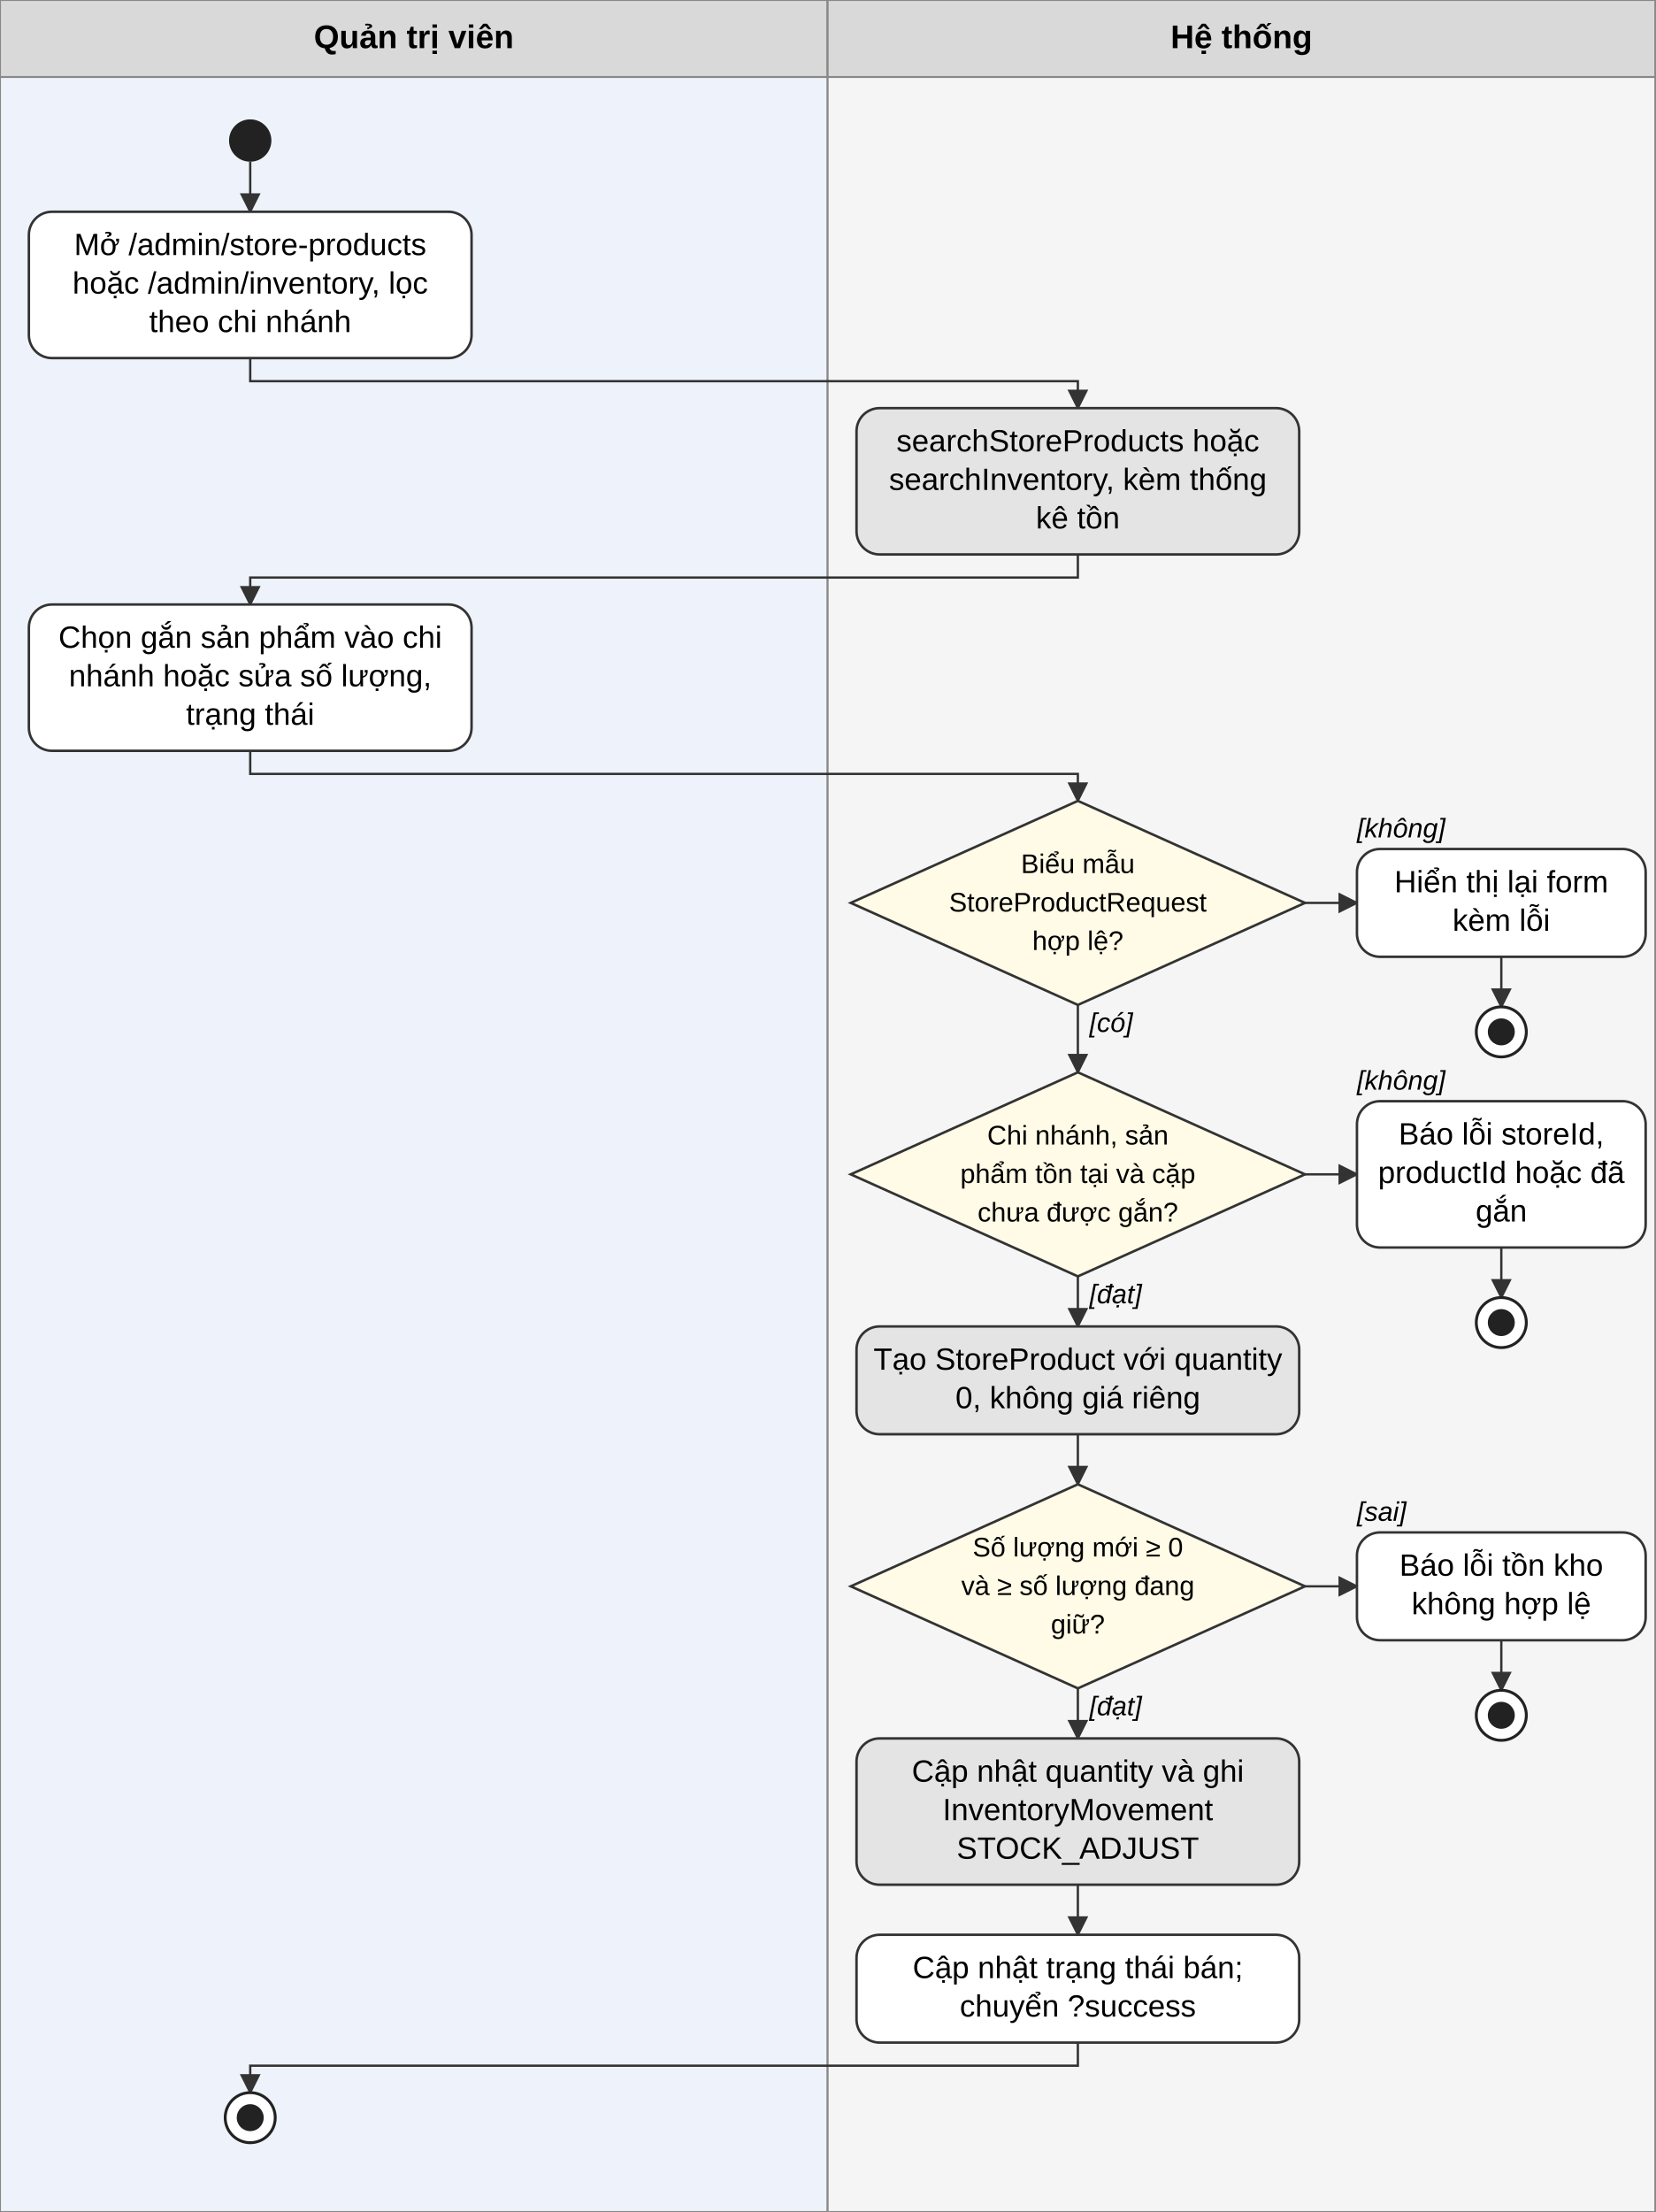
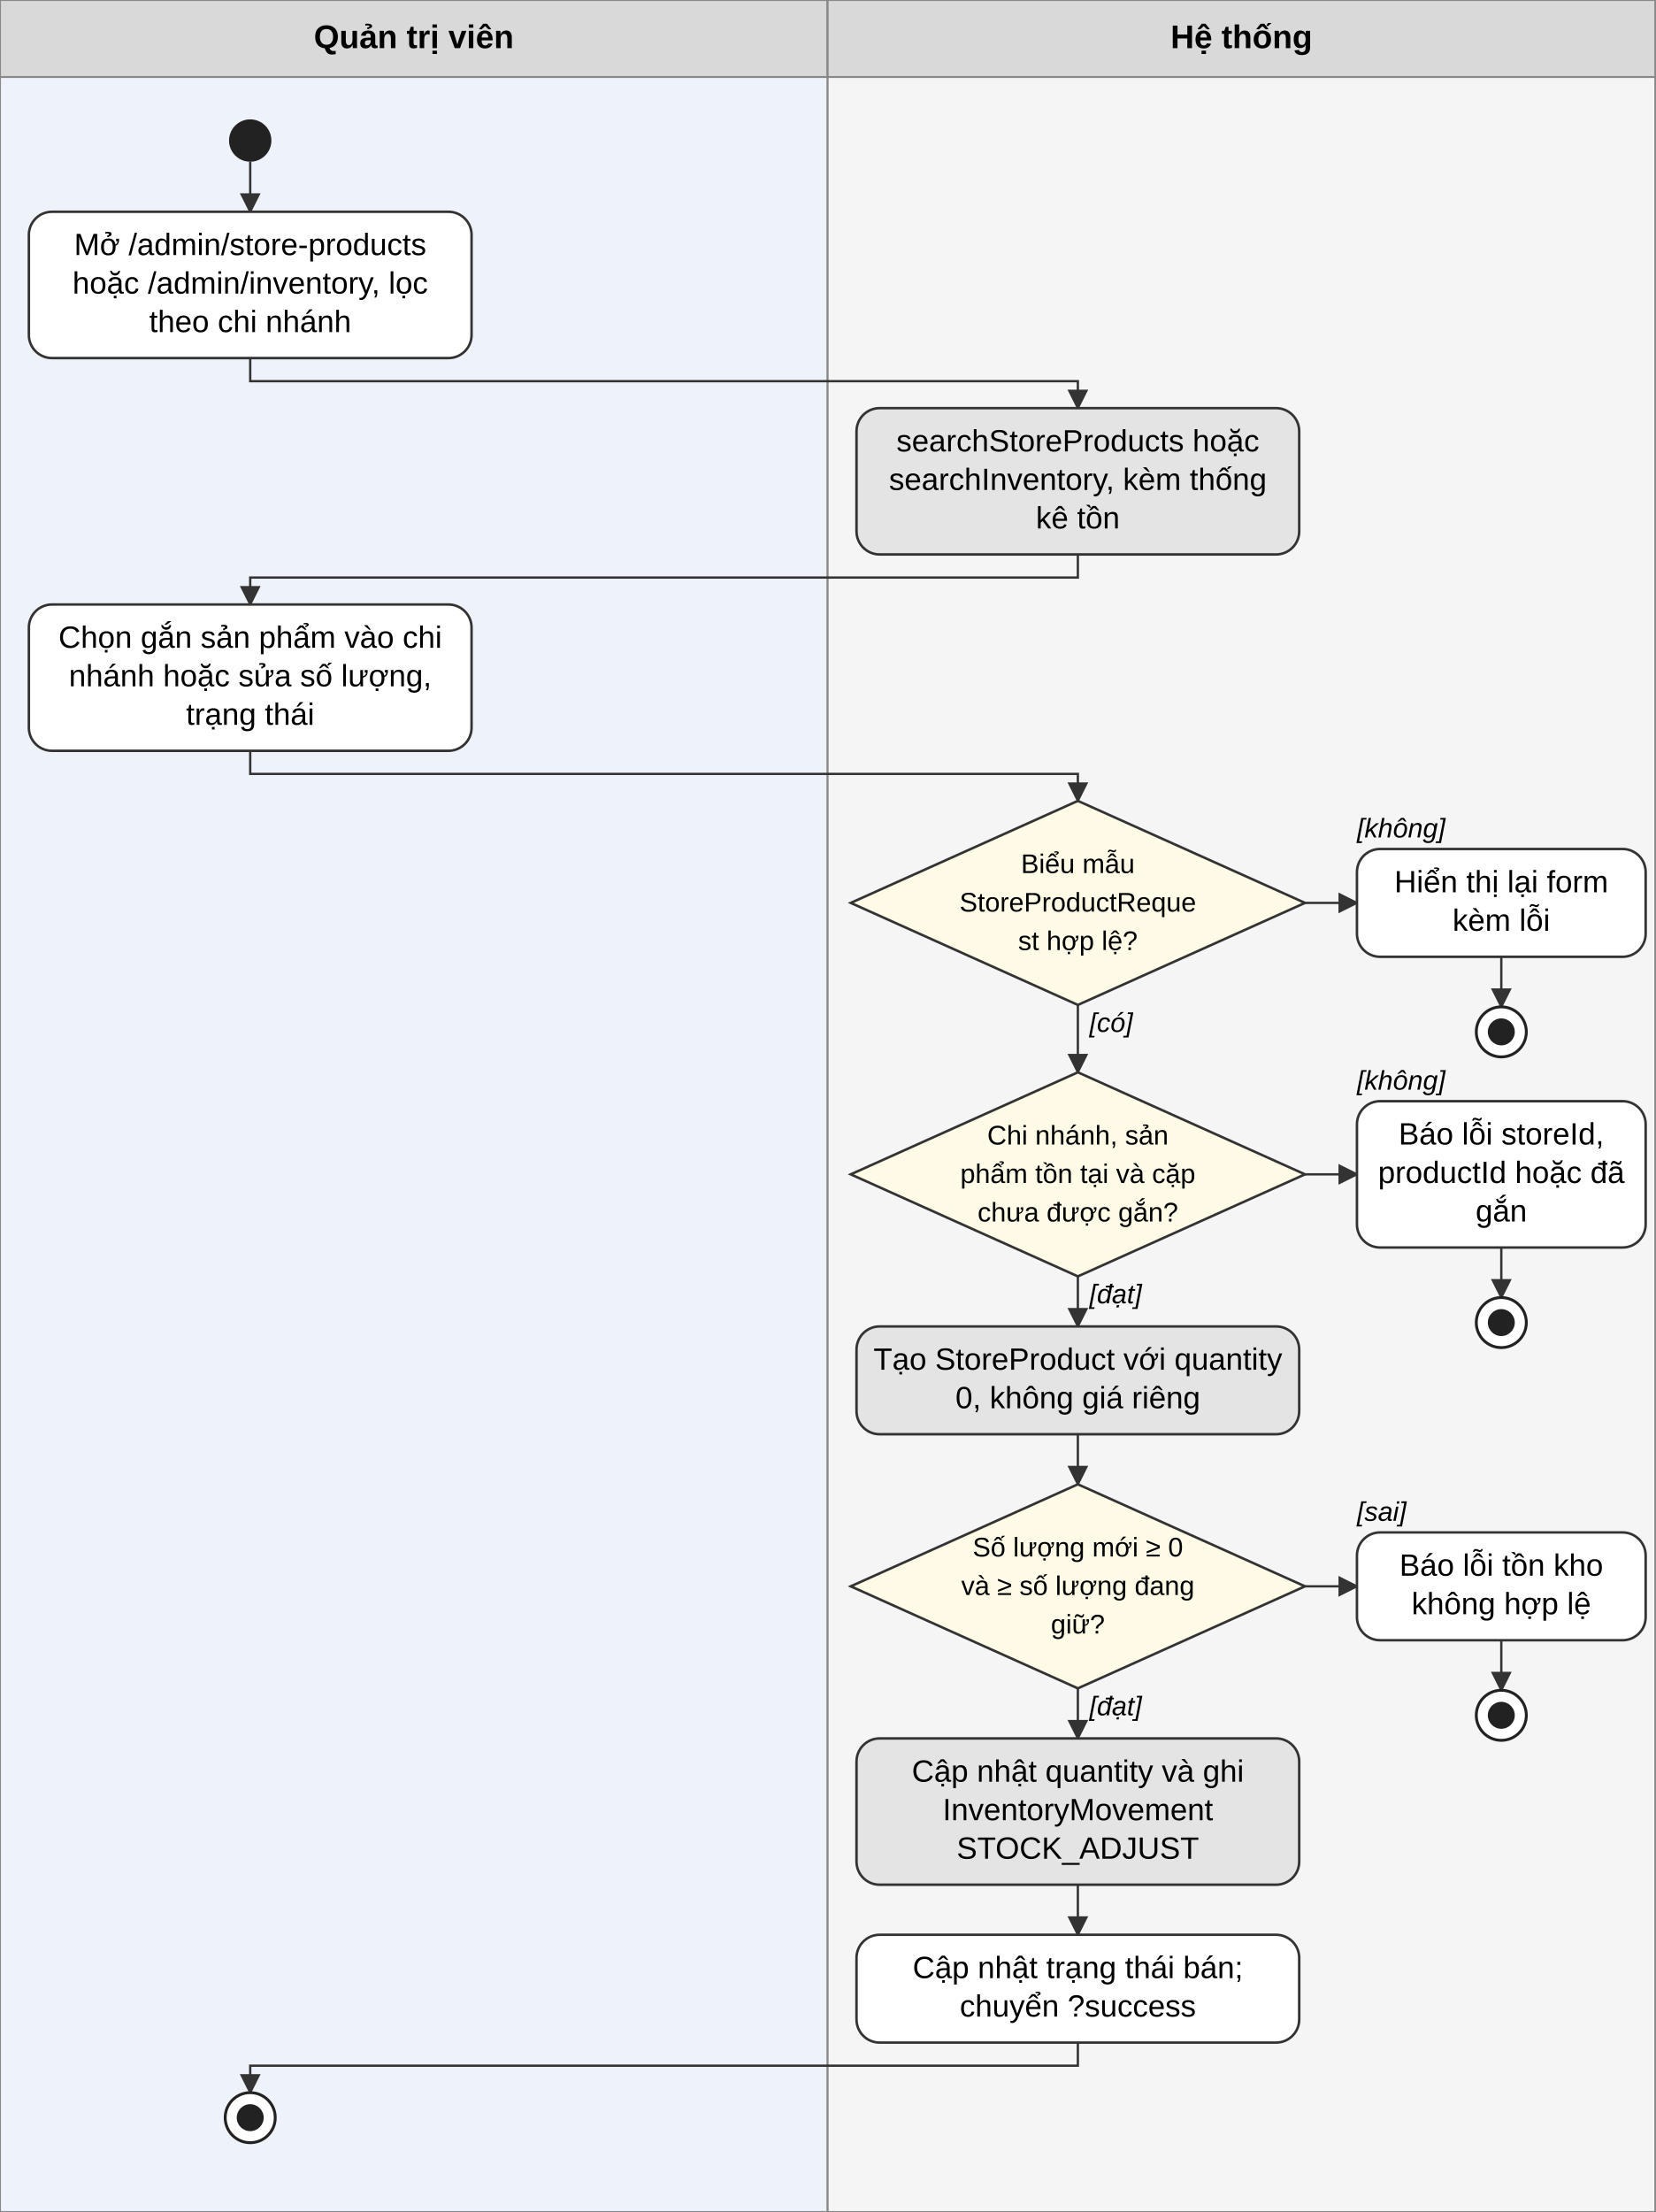
<svg xmlns="http://www.w3.org/2000/svg" width="860" height="1149.0" viewBox="0 0 860 1149.0" font-family="Arial, Helvetica, sans-serif" font-size="16">
  <defs>
    <marker id="a" markerWidth="9" markerHeight="9" refX="8" refY="4.5" orient="auto">
      <path d="M0,0 L9,4.5 L0,9 z" fill="#333" />
    </marker>
  </defs>
  <rect width="860" height="1149.0" fill="#fff" />
  <rect x="0" y="0" width="430" height="1149.0" fill="#eef3fb" stroke="#888" stroke-width="1" />
  <rect x="0" y="0" width="430" height="40" fill="#d9d9d9" stroke="#888" />
  <text x="215.0" y="25.0" text-anchor="middle" font-weight="bold" font-size="17">Quản trị viên</text>
  <rect x="430" y="0" width="430" height="1149.0" fill="#f5f5f5" stroke="#888" stroke-width="1" />
  <rect x="430" y="0" width="430" height="40" fill="#d9d9d9" stroke="#888" />
  <text x="645.0" y="25.0" text-anchor="middle" font-weight="bold" font-size="17">Hệ thống</text>
  <polyline points="130,84 130,110" fill="none" stroke="#333" stroke-width="1.2" marker-end="url(#a)" />
  <polyline points="130,186 130,198 560,198 560,212" fill="none" stroke="#333" stroke-width="1.2" marker-end="url(#a)" />
  <polyline points="560,288 560,300 130,300 130,314" fill="none" stroke="#333" stroke-width="1.2" marker-end="url(#a)" />
  <polyline points="130,390 130,402 560,402 560,416" fill="none" stroke="#333" stroke-width="1.2" marker-end="url(#a)" />
  <polyline points="678,469.0 705.0,469.0" fill="none" stroke="#333" stroke-width="1.2" marker-end="url(#a)" />
  <polyline points="780,497.0 780,523.0" fill="none" stroke="#333" stroke-width="1.2" marker-end="url(#a)" />
  <polyline points="560,522 560,557.0" fill="none" stroke="#333" stroke-width="1.2" marker-end="url(#a)" />
  <polyline points="678,610.0 705.0,610.0" fill="none" stroke="#333" stroke-width="1.2" marker-end="url(#a)" />
  <polyline points="780,648.0 780,674.0" fill="none" stroke="#333" stroke-width="1.2" marker-end="url(#a)" />
  <polyline points="560,663.0 560,689.0" fill="none" stroke="#333" stroke-width="1.2" marker-end="url(#a)" />
  <polyline points="560,745.0 560,771.0" fill="none" stroke="#333" stroke-width="1.2" marker-end="url(#a)" />
  <polyline points="678,824.0 705.0,824.0" fill="none" stroke="#333" stroke-width="1.2" marker-end="url(#a)" />
  <polyline points="780,852.0 780,878.0" fill="none" stroke="#333" stroke-width="1.2" marker-end="url(#a)" />
  <polyline points="560,877.0 560,903.0" fill="none" stroke="#333" stroke-width="1.2" marker-end="url(#a)" />
  <polyline points="560,979.0 560,1005.0" fill="none" stroke="#333" stroke-width="1.2" marker-end="url(#a)" />
  <polyline points="560,1061.0 560,1073.0 130,1073.0 130,1087.0" fill="none" stroke="#333" stroke-width="1.2" marker-end="url(#a)" />
  <circle cx="130" cy="73" r="11" fill="#222" />
  <rect x="15.0" y="110" width="230" height="76" rx="12" fill="#ffffff" stroke="#333" stroke-width="1.3" />
  <text x="130" y="132.5" text-anchor="middle">Mở /admin/store-products</text>
  <text x="130" y="152.5" text-anchor="middle">hoặc /admin/inventory, lọc</text>
  <text x="130" y="172.5" text-anchor="middle">theo chi nhánh</text>
  <rect x="445.0" y="212" width="230" height="76" rx="12" fill="#e4e4e4" stroke="#333" stroke-width="1.3" />
  <text x="560" y="234.5" text-anchor="middle">searchStoreProducts hoặc</text>
  <text x="560" y="254.5" text-anchor="middle">searchInventory, kèm thống</text>
  <text x="560" y="274.5" text-anchor="middle">kê tồn</text>
  <rect x="15.0" y="314" width="230" height="76" rx="12" fill="#ffffff" stroke="#333" stroke-width="1.3" />
  <text x="130" y="336.5" text-anchor="middle">Chọn gắn sản phẩm vào chi</text>
  <text x="130" y="356.5" text-anchor="middle">nhánh hoặc sửa số lượng,</text>
  <text x="130" y="376.5" text-anchor="middle">trạng thái</text>
  <polygon points="560,416 678,469.0 560,522 442,469.0" fill="#fffbe6" stroke="#333" stroke-width="1.3" />
  <text x="560" y="453.5" text-anchor="middle" font-size="14">Biểu mẫu</text>
-   <text x="560" y="473.5" text-anchor="middle" font-size="14">StoreProductRequest</text>
-   <text x="560" y="493.5" text-anchor="middle" font-size="14">hợp lệ?</text>
+   <text x="560" y="473.5" text-anchor="middle" font-size="14">StoreProductReque</text>
+   <text x="560" y="493.5" text-anchor="middle" font-size="14">st hợp lệ?</text>
  <text x="705.0" y="435.0" font-size="14" font-style="italic">[không]</text>
  <rect x="705.0" y="441.0" width="150" height="56" rx="12" fill="#ffffff" stroke="#333" stroke-width="1.3" />
  <text x="780" y="463.5" text-anchor="middle">Hiển thị lại form</text>
  <text x="780" y="483.5" text-anchor="middle">kèm lỗi</text>
  <circle cx="780" cy="536.0" r="13" fill="#fff" stroke="#222" stroke-width="1.5" />
  <circle cx="780" cy="536.0" r="7" fill="#222" />
  <text x="566" y="536" font-size="14" font-style="italic">[có]</text>
  <polygon points="560,557.0 678,610.0 560,663.0 442,610.0" fill="#fffbe6" stroke="#333" stroke-width="1.3" />
  <text x="560" y="594.5" text-anchor="middle" font-size="14">Chi nhánh, sản</text>
  <text x="560" y="614.5" text-anchor="middle" font-size="14">phẩm tồn tại và cặp</text>
  <text x="560" y="634.5" text-anchor="middle" font-size="14">chưa được gắn?</text>
  <text x="705.0" y="566.0" font-size="14" font-style="italic">[không]</text>
  <rect x="705.0" y="572.0" width="150" height="76" rx="12" fill="#ffffff" stroke="#333" stroke-width="1.3" />
  <text x="780" y="594.5" text-anchor="middle">Báo lỗi storeId,</text>
  <text x="780" y="614.5" text-anchor="middle">productId hoặc đã</text>
  <text x="780" y="634.5" text-anchor="middle">gắn</text>
  <circle cx="780" cy="687.0" r="13" fill="#fff" stroke="#222" stroke-width="1.5" />
  <circle cx="780" cy="687.0" r="7" fill="#222" />
  <text x="566" y="677.0" font-size="14" font-style="italic">[đạt]</text>
  <rect x="445.0" y="689.0" width="230" height="56" rx="12" fill="#e4e4e4" stroke="#333" stroke-width="1.3" />
  <text x="560" y="711.5" text-anchor="middle">Tạo StoreProduct với quantity</text>
  <text x="560" y="731.5" text-anchor="middle">0, không giá riêng</text>
  <polygon points="560,771.0 678,824.0 560,877.0 442,824.0" fill="#fffbe6" stroke="#333" stroke-width="1.3" />
  <text x="560" y="808.5" text-anchor="middle" font-size="14">Số lượng mới ≥ 0</text>
  <text x="560" y="828.5" text-anchor="middle" font-size="14">và ≥ số lượng đang</text>
  <text x="560" y="848.5" text-anchor="middle" font-size="14">giữ?</text>
  <text x="705.0" y="790.0" font-size="14" font-style="italic">[sai]</text>
  <rect x="705.0" y="796.0" width="150" height="56" rx="12" fill="#ffffff" stroke="#333" stroke-width="1.3" />
  <text x="780" y="818.5" text-anchor="middle">Báo lỗi tồn kho</text>
  <text x="780" y="838.5" text-anchor="middle">không hợp lệ</text>
  <circle cx="780" cy="891.0" r="13" fill="#fff" stroke="#222" stroke-width="1.5" />
  <circle cx="780" cy="891.0" r="7" fill="#222" />
  <text x="566" y="891.0" font-size="14" font-style="italic">[đạt]</text>
  <rect x="445.0" y="903.0" width="230" height="76" rx="12" fill="#e4e4e4" stroke="#333" stroke-width="1.3" />
  <text x="560" y="925.5" text-anchor="middle">Cập nhật quantity và ghi</text>
  <text x="560" y="945.5" text-anchor="middle">InventoryMovement</text>
  <text x="560" y="965.5" text-anchor="middle">STOCK_ADJUST</text>
  <rect x="445.0" y="1005.0" width="230" height="56" rx="12" fill="#ffffff" stroke="#333" stroke-width="1.3" />
  <text x="560" y="1027.5" text-anchor="middle">Cập nhật trạng thái bán;</text>
  <text x="560" y="1047.5" text-anchor="middle">chuyển ?success</text>
  <circle cx="130" cy="1100.0" r="13" fill="#fff" stroke="#222" stroke-width="1.5" />
  <circle cx="130" cy="1100.0" r="7" fill="#222" />
</svg>
